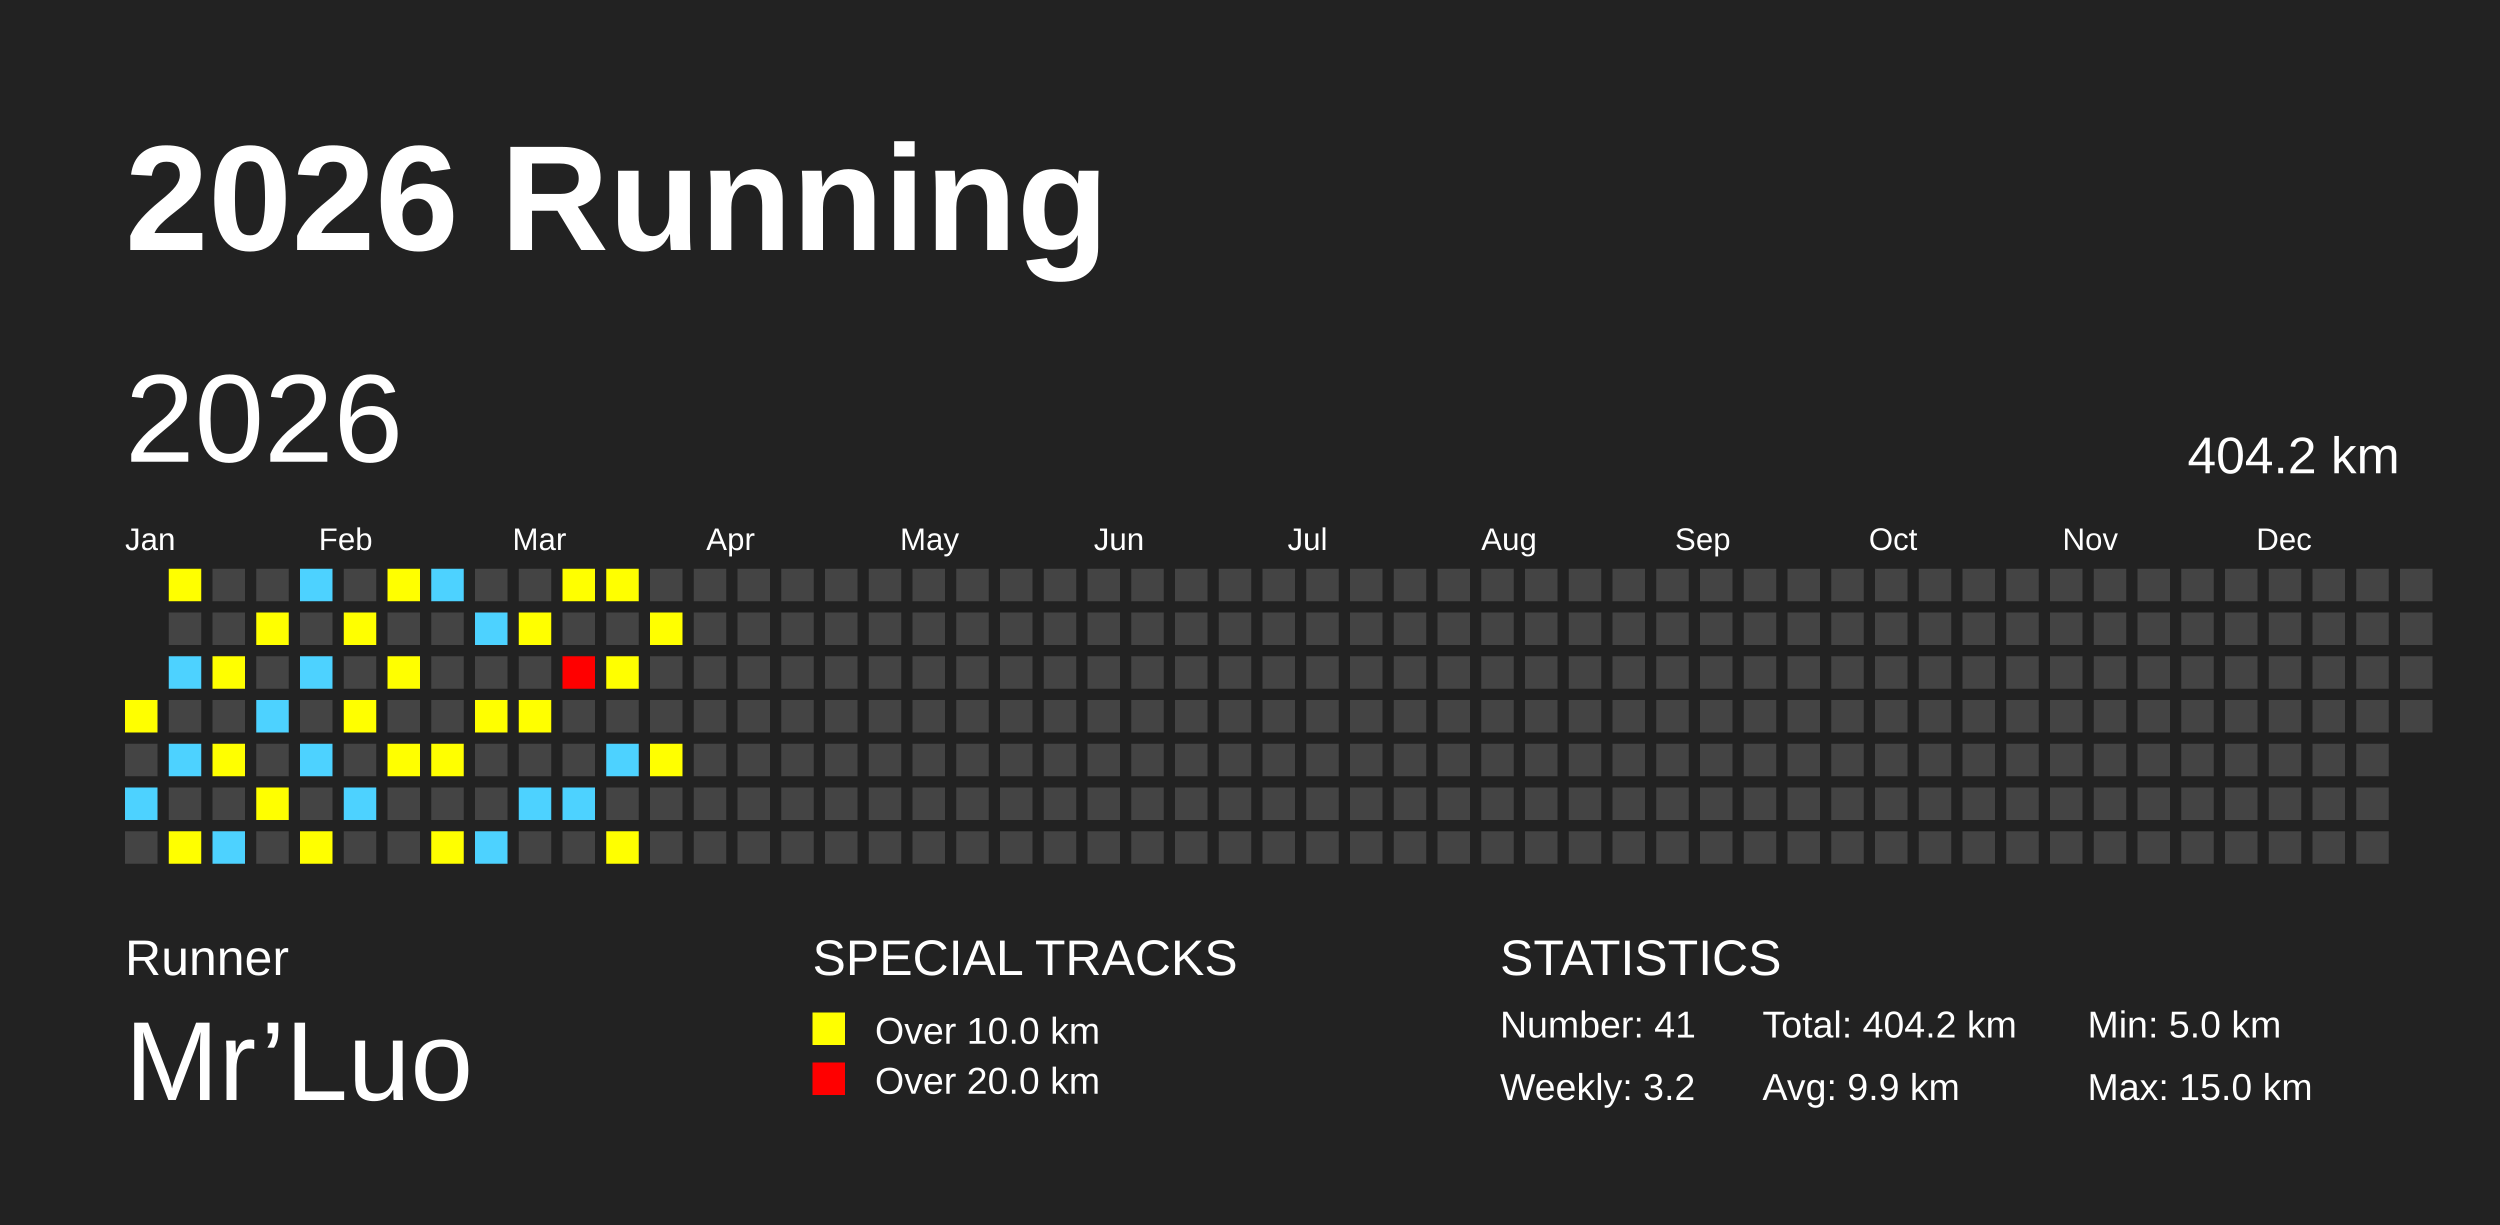
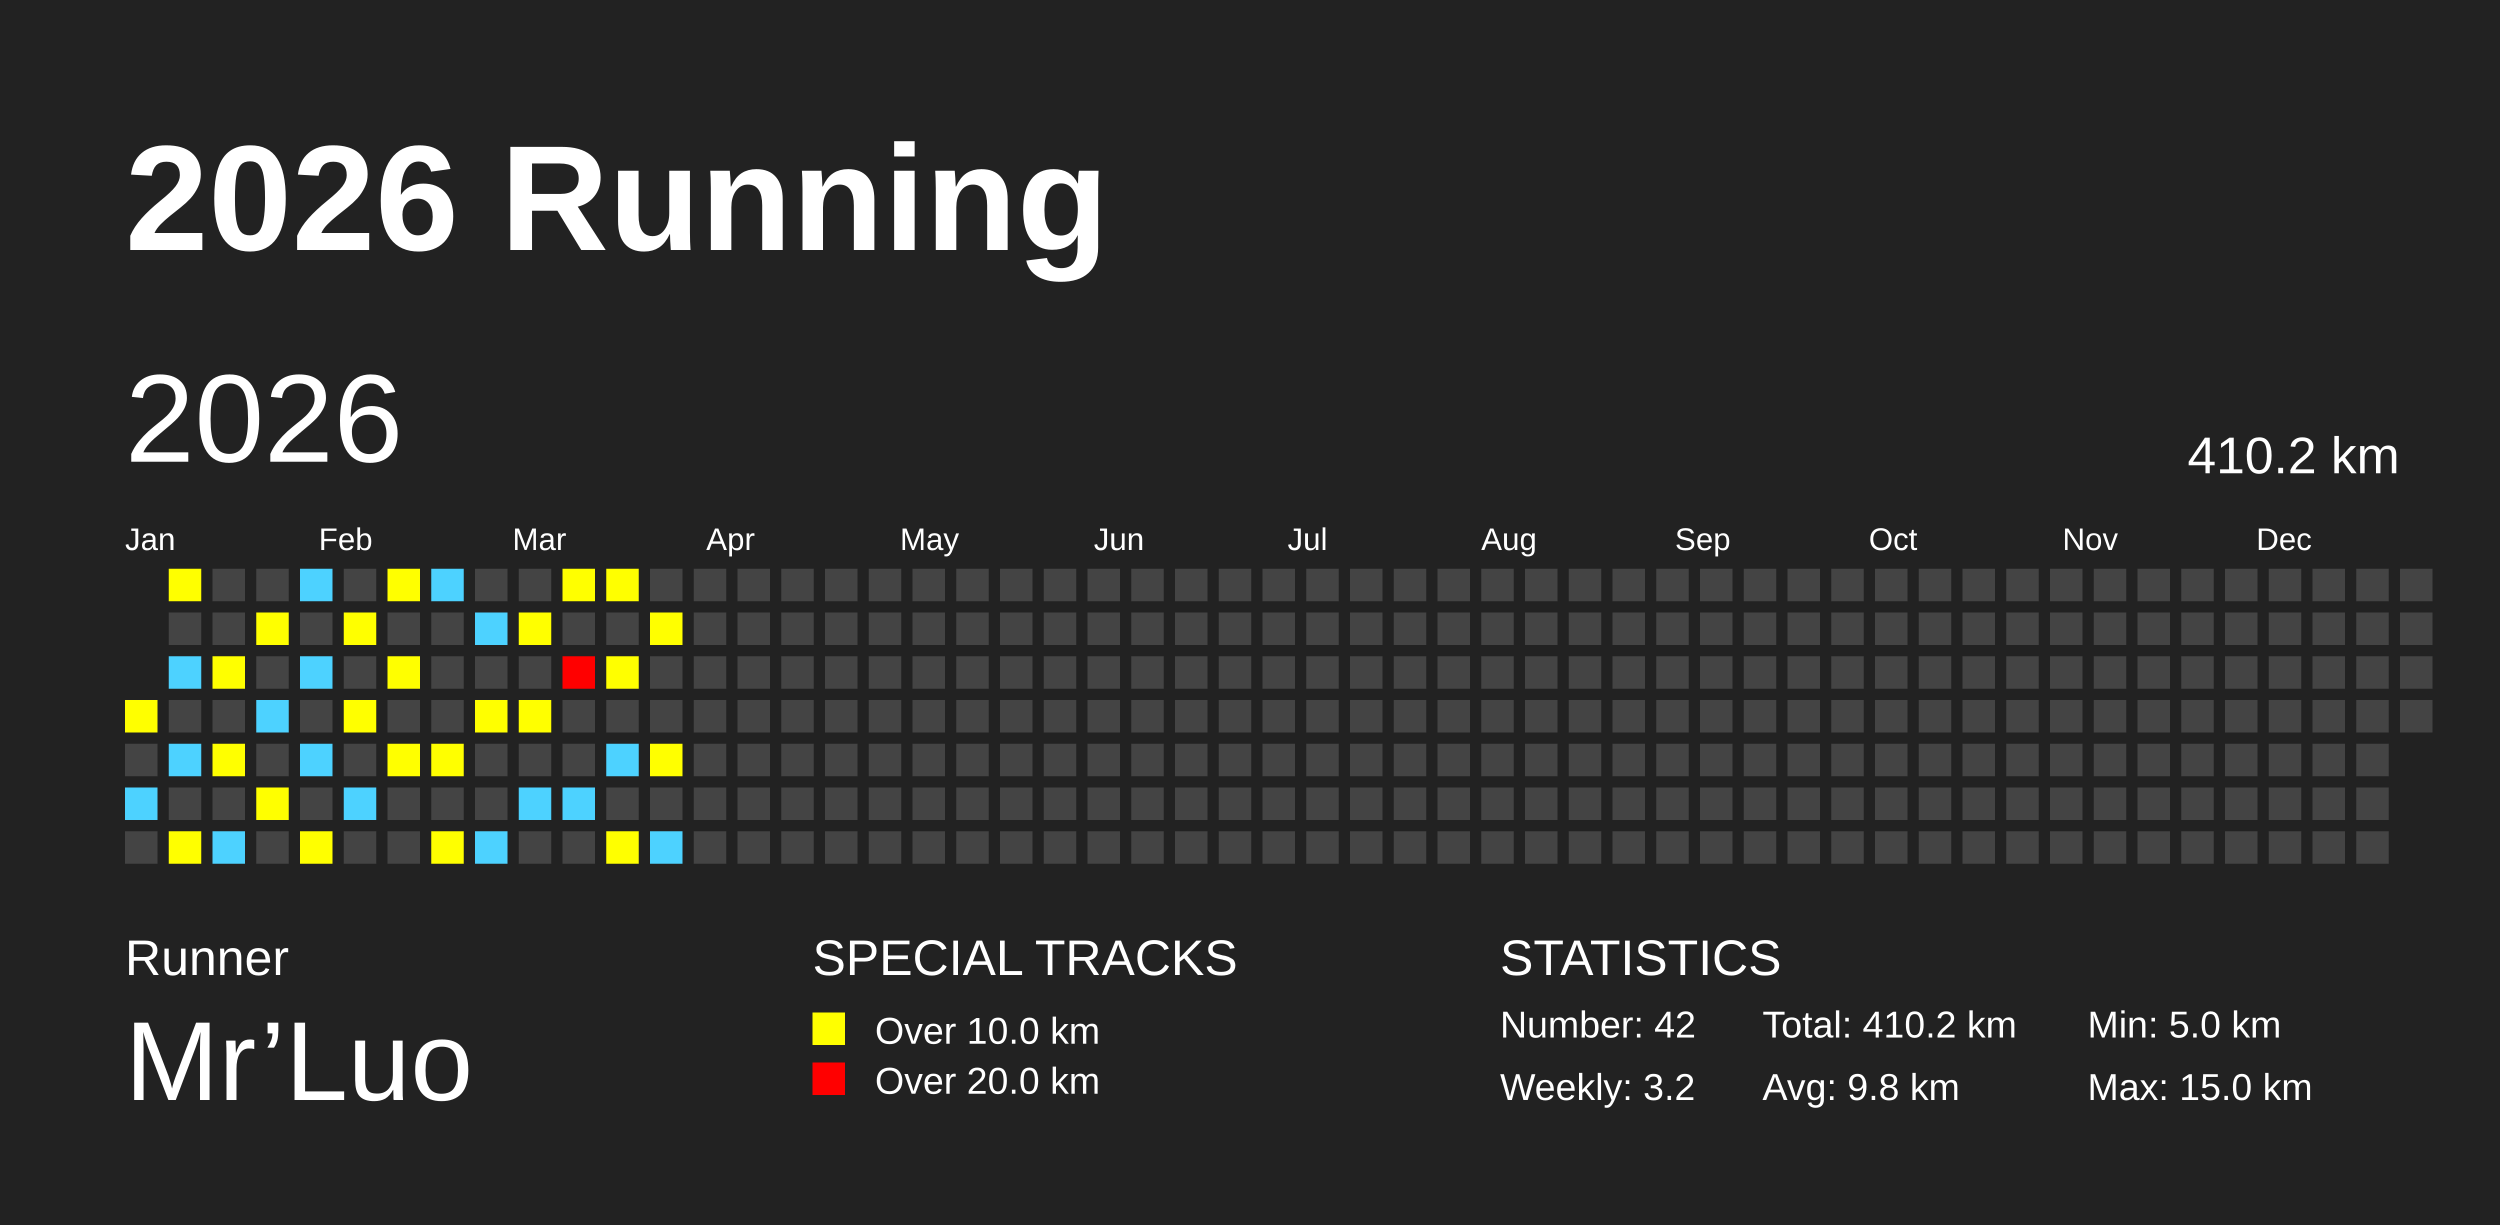
<svg xmlns="http://www.w3.org/2000/svg" baseProfile="full" height="98mm" version="1.1" viewBox="0,0,200,98" width="200mm">
  <defs />
  <rect fill="#222222" height="98" width="200" x="0" y="0" />
  <text fill="#FFFFFF" style="font-size:12px; font-family:Arial; font-weight:bold;" x="10" y="20">2026 Running</text>
  <text fill="#FFFFFF" style="font-size:4px; font-family:Arial" x="10" y="78">Runner</text>
  <text fill="#FFFFFF" style="font-size:9px; font-family:Arial" x="10" y="88">Mr’Luo</text>
  <text fill="#FFFFFF" style="font-size:4px; font-family:Arial" x="65" y="78">SPECIAL TRACKS</text>
  <rect fill="yellow" height="2.6" width="2.6" x="65" y="81" />
  <text fill="#FFFFFF" style="font-size:3px; font-family:Arial" x="70" y="83.5">Over 10.0 km</text>
  <rect fill="red" height="2.6" width="2.6" x="65" y="85" />
  <text fill="#FFFFFF" style="font-size:3px; font-family:Arial" x="70" y="87.5">Over 20.0 km</text>
  <text fill="#FFFFFF" style="font-size:4px; font-family:Arial" x="120" y="78">STATISTICS</text>
-   <text fill="#FFFFFF" style="font-size:3px; font-family:Arial" x="120" y="83">Number: 41</text>
+   <text fill="#FFFFFF" style="font-size:3px; font-family:Arial" x="120" y="83">Number: 42</text>
  <text fill="#FFFFFF" style="font-size:3px; font-family:Arial" x="120" y="88">Weekly: 3.2</text>
-   <text fill="#FFFFFF" style="font-size:3px; font-family:Arial" x="141" y="83">Total: 404.2 km</text>
-   <text fill="#FFFFFF" style="font-size:3px; font-family:Arial" x="141" y="88">Avg: 9.9 km</text>
+   <text fill="#FFFFFF" style="font-size:3px; font-family:Arial" x="141" y="83">Total: 410.2 km</text>
+   <text fill="#FFFFFF" style="font-size:3px; font-family:Arial" x="141" y="88">Avg: 9.8 km</text>
  <text fill="#FFFFFF" style="font-size:3px; font-family:Arial" x="167" y="83">Min: 5.0 km</text>
  <text fill="#FFFFFF" style="font-size:3px; font-family:Arial" x="167" y="88">Max: 15.0 km</text>
  <text dominant-baseline="hanging" fill="#FFFFFF" style="font-size:10.0px; font-family:Arial;" x="10" y="30">2026</text>
-   <text dominant-baseline="hanging" fill="#FFFFFF" style="font-size:4.125px; font-family:Arial;" x="175" y="35">404.2 km</text>
+   <text dominant-baseline="hanging" fill="#FFFFFF" style="font-size:4.125px; font-family:Arial;" x="175" y="35">410.2 km</text>
  <text fill="#FFFFFF" style="font-size:2.5px; font-family:Arial" x="10.0" y="44">Jan</text>
  <text fill="#FFFFFF" style="font-size:2.5px; font-family:Arial" x="25.5" y="44">Feb</text>
  <text fill="#FFFFFF" style="font-size:2.5px; font-family:Arial" x="41.0" y="44">Mar</text>
  <text fill="#FFFFFF" style="font-size:2.5px; font-family:Arial" x="56.5" y="44">Apr</text>
  <text fill="#FFFFFF" style="font-size:2.5px; font-family:Arial" x="72.0" y="44">May</text>
  <text fill="#FFFFFF" style="font-size:2.5px; font-family:Arial" x="87.5" y="44">Jun</text>
  <text fill="#FFFFFF" style="font-size:2.5px; font-family:Arial" x="103.0" y="44">Jul</text>
  <text fill="#FFFFFF" style="font-size:2.5px; font-family:Arial" x="118.5" y="44">Aug</text>
  <text fill="#FFFFFF" style="font-size:2.5px; font-family:Arial" x="134.0" y="44">Sep</text>
  <text fill="#FFFFFF" style="font-size:2.5px; font-family:Arial" x="149.5" y="44">Oct</text>
  <text fill="#FFFFFF" style="font-size:2.5px; font-family:Arial" x="165.0" y="44">Nov</text>
  <text fill="#FFFFFF" style="font-size:2.5px; font-family:Arial" x="180.5" y="44">Dec</text>
  <rect fill="yellow" height="2.6" width="2.6" x="10.0" y="56.0" />
  <rect fill="#444444" height="2.6" width="2.6" x="10.0" y="59.5" />
  <rect fill="#4DD2FF" height="2.6" width="2.6" x="10.0" y="63.0" />
  <rect fill="#444444" height="2.6" width="2.6" x="10.0" y="66.5" />
  <rect fill="yellow" height="2.6" width="2.6" x="13.5" y="45.5" />
  <rect fill="#444444" height="2.6" width="2.6" x="13.5" y="49.0" />
  <rect fill="#4DD2FF" height="2.6" width="2.6" x="13.5" y="52.5" />
  <rect fill="#444444" height="2.6" width="2.6" x="13.5" y="56.0" />
  <rect fill="#4DD2FF" height="2.6" width="2.6" x="13.5" y="59.5" />
  <rect fill="#444444" height="2.6" width="2.6" x="13.5" y="63.0" />
  <rect fill="yellow" height="2.6" width="2.6" x="13.5" y="66.5" />
  <rect fill="#444444" height="2.6" width="2.6" x="17.0" y="45.5" />
  <rect fill="#444444" height="2.6" width="2.6" x="17.0" y="49.0" />
  <rect fill="yellow" height="2.6" width="2.6" x="17.0" y="52.5" />
  <rect fill="#444444" height="2.6" width="2.6" x="17.0" y="56.0" />
  <rect fill="yellow" height="2.6" width="2.6" x="17.0" y="59.5" />
  <rect fill="#444444" height="2.6" width="2.6" x="17.0" y="63.0" />
  <rect fill="#4DD2FF" height="2.6" width="2.6" x="17.0" y="66.5" />
  <rect fill="#444444" height="2.6" width="2.6" x="20.5" y="45.5" />
  <rect fill="yellow" height="2.6" width="2.6" x="20.5" y="49.0" />
  <rect fill="#444444" height="2.6" width="2.6" x="20.5" y="52.5" />
  <rect fill="#4DD2FF" height="2.6" width="2.6" x="20.5" y="56.0" />
  <rect fill="#444444" height="2.6" width="2.6" x="20.5" y="59.5" />
  <rect fill="yellow" height="2.6" width="2.6" x="20.5" y="63.0" />
  <rect fill="#444444" height="2.6" width="2.6" x="20.5" y="66.5" />
  <rect fill="#4DD2FF" height="2.6" width="2.6" x="24.0" y="45.5" />
  <rect fill="#444444" height="2.6" width="2.6" x="24.0" y="49.0" />
  <rect fill="#4DD2FF" height="2.6" width="2.6" x="24.0" y="52.5" />
  <rect fill="#444444" height="2.6" width="2.6" x="24.0" y="56.0" />
  <rect fill="#4DD2FF" height="2.6" width="2.6" x="24.0" y="59.5" />
  <rect fill="#444444" height="2.6" width="2.6" x="24.0" y="63.0" />
  <rect fill="yellow" height="2.6" width="2.6" x="24.0" y="66.5" />
  <rect fill="#444444" height="2.6" width="2.6" x="27.5" y="45.5" />
  <rect fill="yellow" height="2.6" width="2.6" x="27.5" y="49.0" />
  <rect fill="#444444" height="2.6" width="2.6" x="27.5" y="52.5" />
  <rect fill="yellow" height="2.6" width="2.6" x="27.5" y="56.0" />
  <rect fill="#444444" height="2.6" width="2.6" x="27.5" y="59.5" />
  <rect fill="#4DD2FF" height="2.6" width="2.6" x="27.5" y="63.0" />
  <rect fill="#444444" height="2.6" width="2.6" x="27.5" y="66.5" />
  <rect fill="yellow" height="2.6" width="2.6" x="31.0" y="45.5" />
  <rect fill="#444444" height="2.6" width="2.6" x="31.0" y="49.0" />
  <rect fill="yellow" height="2.6" width="2.6" x="31.0" y="52.5" />
  <rect fill="#444444" height="2.6" width="2.6" x="31.0" y="56.0" />
  <rect fill="yellow" height="2.6" width="2.6" x="31.0" y="59.5" />
  <rect fill="#444444" height="2.6" width="2.6" x="31.0" y="63.0" />
  <rect fill="#444444" height="2.6" width="2.6" x="31.0" y="66.5" />
  <rect fill="#4DD2FF" height="2.6" width="2.6" x="34.5" y="45.5" />
  <rect fill="#444444" height="2.6" width="2.6" x="34.5" y="49.0" />
  <rect fill="#444444" height="2.6" width="2.6" x="34.5" y="52.5" />
  <rect fill="#444444" height="2.6" width="2.6" x="34.5" y="56.0" />
  <rect fill="yellow" height="2.6" width="2.6" x="34.5" y="59.5" />
  <rect fill="#444444" height="2.6" width="2.6" x="34.5" y="63.0" />
  <rect fill="yellow" height="2.6" width="2.6" x="34.5" y="66.5" />
  <rect fill="#444444" height="2.6" width="2.6" x="38.0" y="45.5" />
  <rect fill="#4DD2FF" height="2.6" width="2.6" x="38.0" y="49.0" />
  <rect fill="#444444" height="2.6" width="2.6" x="38.0" y="52.5" />
  <rect fill="yellow" height="2.6" width="2.6" x="38.0" y="56.0" />
  <rect fill="#444444" height="2.6" width="2.6" x="38.0" y="59.5" />
  <rect fill="#444444" height="2.6" width="2.6" x="38.0" y="63.0" />
  <rect fill="#4DD2FF" height="2.6" width="2.6" x="38.0" y="66.5" />
  <rect fill="#444444" height="2.6" width="2.6" x="41.5" y="45.5" />
  <rect fill="yellow" height="2.6" width="2.6" x="41.5" y="49.0" />
  <rect fill="#444444" height="2.6" width="2.6" x="41.5" y="52.5" />
  <rect fill="yellow" height="2.6" width="2.6" x="41.5" y="56.0" />
  <rect fill="#444444" height="2.6" width="2.6" x="41.5" y="59.5" />
  <rect fill="#4DD2FF" height="2.6" width="2.6" x="41.5" y="63.0" />
  <rect fill="#444444" height="2.6" width="2.6" x="41.5" y="66.5" />
  <rect fill="yellow" height="2.6" width="2.6" x="45.0" y="45.5" />
  <rect fill="#444444" height="2.6" width="2.6" x="45.0" y="49.0" />
  <rect fill="red" height="2.6" width="2.6" x="45.0" y="52.5" />
  <rect fill="#444444" height="2.6" width="2.6" x="45.0" y="56.0" />
  <rect fill="#444444" height="2.6" width="2.6" x="45.0" y="59.5" />
  <rect fill="#4DD2FF" height="2.6" width="2.6" x="45.0" y="63.0" />
  <rect fill="#444444" height="2.6" width="2.6" x="45.0" y="66.5" />
  <rect fill="yellow" height="2.6" width="2.6" x="48.5" y="45.5" />
  <rect fill="#444444" height="2.6" width="2.6" x="48.5" y="49.0" />
  <rect fill="yellow" height="2.6" width="2.6" x="48.5" y="52.5" />
  <rect fill="#444444" height="2.6" width="2.6" x="48.5" y="56.0" />
  <rect fill="#4DD2FF" height="2.6" width="2.6" x="48.5" y="59.5" />
  <rect fill="#444444" height="2.6" width="2.6" x="48.5" y="63.0" />
  <rect fill="yellow" height="2.6" width="2.6" x="48.5" y="66.5" />
  <rect fill="#444444" height="2.6" width="2.6" x="52.0" y="45.5" />
  <rect fill="yellow" height="2.6" width="2.6" x="52.0" y="49.0" />
  <rect fill="#444444" height="2.6" width="2.6" x="52.0" y="52.5" />
  <rect fill="#444444" height="2.6" width="2.6" x="52.0" y="56.0" />
  <rect fill="yellow" height="2.6" width="2.6" x="52.0" y="59.5" />
  <rect fill="#444444" height="2.6" width="2.6" x="52.0" y="63.0" />
-   <rect fill="#444444" height="2.6" width="2.6" x="52.0" y="66.5" />
+   <rect fill="#4DD2FF" height="2.6" width="2.6" x="52.0" y="66.5" />
  <rect fill="#444444" height="2.6" width="2.6" x="55.5" y="45.5" />
  <rect fill="#444444" height="2.6" width="2.6" x="55.5" y="49.0" />
  <rect fill="#444444" height="2.6" width="2.6" x="55.5" y="52.5" />
  <rect fill="#444444" height="2.6" width="2.6" x="55.5" y="56.0" />
  <rect fill="#444444" height="2.6" width="2.6" x="55.5" y="59.5" />
  <rect fill="#444444" height="2.6" width="2.6" x="55.5" y="63.0" />
  <rect fill="#444444" height="2.6" width="2.6" x="55.5" y="66.5" />
  <rect fill="#444444" height="2.6" width="2.6" x="59.0" y="45.5" />
  <rect fill="#444444" height="2.6" width="2.6" x="59.0" y="49.0" />
  <rect fill="#444444" height="2.6" width="2.6" x="59.0" y="52.5" />
  <rect fill="#444444" height="2.6" width="2.6" x="59.0" y="56.0" />
  <rect fill="#444444" height="2.6" width="2.6" x="59.0" y="59.5" />
  <rect fill="#444444" height="2.6" width="2.6" x="59.0" y="63.0" />
  <rect fill="#444444" height="2.6" width="2.6" x="59.0" y="66.5" />
  <rect fill="#444444" height="2.6" width="2.6" x="62.5" y="45.5" />
  <rect fill="#444444" height="2.6" width="2.6" x="62.5" y="49.0" />
  <rect fill="#444444" height="2.6" width="2.6" x="62.5" y="52.5" />
  <rect fill="#444444" height="2.6" width="2.6" x="62.5" y="56.0" />
  <rect fill="#444444" height="2.6" width="2.6" x="62.5" y="59.5" />
  <rect fill="#444444" height="2.6" width="2.6" x="62.5" y="63.0" />
  <rect fill="#444444" height="2.6" width="2.6" x="62.5" y="66.5" />
  <rect fill="#444444" height="2.6" width="2.6" x="66.0" y="45.5" />
  <rect fill="#444444" height="2.6" width="2.6" x="66.0" y="49.0" />
  <rect fill="#444444" height="2.6" width="2.6" x="66.0" y="52.5" />
  <rect fill="#444444" height="2.6" width="2.6" x="66.0" y="56.0" />
  <rect fill="#444444" height="2.6" width="2.6" x="66.0" y="59.5" />
  <rect fill="#444444" height="2.6" width="2.6" x="66.0" y="63.0" />
  <rect fill="#444444" height="2.6" width="2.6" x="66.0" y="66.5" />
  <rect fill="#444444" height="2.6" width="2.6" x="69.5" y="45.5" />
  <rect fill="#444444" height="2.6" width="2.6" x="69.5" y="49.0" />
  <rect fill="#444444" height="2.6" width="2.6" x="69.5" y="52.5" />
  <rect fill="#444444" height="2.6" width="2.6" x="69.5" y="56.0" />
  <rect fill="#444444" height="2.6" width="2.6" x="69.5" y="59.5" />
  <rect fill="#444444" height="2.6" width="2.6" x="69.5" y="63.0" />
  <rect fill="#444444" height="2.6" width="2.6" x="69.5" y="66.5" />
  <rect fill="#444444" height="2.6" width="2.6" x="73.0" y="45.5" />
  <rect fill="#444444" height="2.6" width="2.6" x="73.0" y="49.0" />
  <rect fill="#444444" height="2.6" width="2.6" x="73.0" y="52.5" />
  <rect fill="#444444" height="2.6" width="2.6" x="73.0" y="56.0" />
  <rect fill="#444444" height="2.6" width="2.6" x="73.0" y="59.5" />
  <rect fill="#444444" height="2.6" width="2.6" x="73.0" y="63.0" />
  <rect fill="#444444" height="2.6" width="2.6" x="73.0" y="66.5" />
  <rect fill="#444444" height="2.6" width="2.6" x="76.5" y="45.5" />
  <rect fill="#444444" height="2.6" width="2.6" x="76.5" y="49.0" />
  <rect fill="#444444" height="2.6" width="2.6" x="76.5" y="52.5" />
  <rect fill="#444444" height="2.6" width="2.6" x="76.5" y="56.0" />
  <rect fill="#444444" height="2.6" width="2.6" x="76.5" y="59.5" />
  <rect fill="#444444" height="2.6" width="2.6" x="76.5" y="63.0" />
  <rect fill="#444444" height="2.6" width="2.6" x="76.5" y="66.5" />
  <rect fill="#444444" height="2.6" width="2.6" x="80.0" y="45.5" />
  <rect fill="#444444" height="2.6" width="2.6" x="80.0" y="49.0" />
  <rect fill="#444444" height="2.6" width="2.6" x="80.0" y="52.5" />
  <rect fill="#444444" height="2.6" width="2.6" x="80.0" y="56.0" />
  <rect fill="#444444" height="2.6" width="2.6" x="80.0" y="59.5" />
  <rect fill="#444444" height="2.6" width="2.6" x="80.0" y="63.0" />
  <rect fill="#444444" height="2.6" width="2.6" x="80.0" y="66.5" />
  <rect fill="#444444" height="2.6" width="2.6" x="83.5" y="45.5" />
  <rect fill="#444444" height="2.6" width="2.6" x="83.5" y="49.0" />
  <rect fill="#444444" height="2.6" width="2.6" x="83.5" y="52.5" />
  <rect fill="#444444" height="2.6" width="2.6" x="83.5" y="56.0" />
  <rect fill="#444444" height="2.6" width="2.6" x="83.5" y="59.5" />
  <rect fill="#444444" height="2.6" width="2.6" x="83.5" y="63.0" />
  <rect fill="#444444" height="2.6" width="2.6" x="83.5" y="66.5" />
  <rect fill="#444444" height="2.6" width="2.6" x="87.0" y="45.5" />
  <rect fill="#444444" height="2.6" width="2.6" x="87.0" y="49.0" />
  <rect fill="#444444" height="2.6" width="2.6" x="87.0" y="52.5" />
  <rect fill="#444444" height="2.6" width="2.6" x="87.0" y="56.0" />
  <rect fill="#444444" height="2.6" width="2.6" x="87.0" y="59.5" />
  <rect fill="#444444" height="2.6" width="2.6" x="87.0" y="63.0" />
  <rect fill="#444444" height="2.6" width="2.6" x="87.0" y="66.5" />
  <rect fill="#444444" height="2.6" width="2.6" x="90.5" y="45.5" />
  <rect fill="#444444" height="2.6" width="2.6" x="90.5" y="49.0" />
  <rect fill="#444444" height="2.6" width="2.6" x="90.5" y="52.5" />
  <rect fill="#444444" height="2.6" width="2.6" x="90.5" y="56.0" />
  <rect fill="#444444" height="2.6" width="2.6" x="90.5" y="59.5" />
  <rect fill="#444444" height="2.6" width="2.6" x="90.5" y="63.0" />
  <rect fill="#444444" height="2.6" width="2.6" x="90.5" y="66.5" />
  <rect fill="#444444" height="2.6" width="2.6" x="94.0" y="45.5" />
  <rect fill="#444444" height="2.6" width="2.6" x="94.0" y="49.0" />
  <rect fill="#444444" height="2.6" width="2.6" x="94.0" y="52.5" />
  <rect fill="#444444" height="2.6" width="2.6" x="94.0" y="56.0" />
  <rect fill="#444444" height="2.6" width="2.6" x="94.0" y="59.5" />
  <rect fill="#444444" height="2.6" width="2.6" x="94.0" y="63.0" />
  <rect fill="#444444" height="2.6" width="2.6" x="94.0" y="66.5" />
  <rect fill="#444444" height="2.6" width="2.6" x="97.5" y="45.5" />
  <rect fill="#444444" height="2.6" width="2.6" x="97.5" y="49.0" />
  <rect fill="#444444" height="2.6" width="2.6" x="97.5" y="52.5" />
  <rect fill="#444444" height="2.6" width="2.6" x="97.5" y="56.0" />
  <rect fill="#444444" height="2.6" width="2.6" x="97.5" y="59.5" />
  <rect fill="#444444" height="2.6" width="2.6" x="97.5" y="63.0" />
  <rect fill="#444444" height="2.6" width="2.6" x="97.5" y="66.5" />
  <rect fill="#444444" height="2.6" width="2.6" x="101.0" y="45.5" />
  <rect fill="#444444" height="2.6" width="2.6" x="101.0" y="49.0" />
  <rect fill="#444444" height="2.6" width="2.6" x="101.0" y="52.5" />
  <rect fill="#444444" height="2.6" width="2.6" x="101.0" y="56.0" />
  <rect fill="#444444" height="2.6" width="2.6" x="101.0" y="59.5" />
  <rect fill="#444444" height="2.6" width="2.6" x="101.0" y="63.0" />
  <rect fill="#444444" height="2.6" width="2.6" x="101.0" y="66.5" />
  <rect fill="#444444" height="2.6" width="2.6" x="104.5" y="45.5" />
  <rect fill="#444444" height="2.6" width="2.6" x="104.5" y="49.0" />
  <rect fill="#444444" height="2.6" width="2.6" x="104.5" y="52.5" />
  <rect fill="#444444" height="2.6" width="2.6" x="104.5" y="56.0" />
  <rect fill="#444444" height="2.6" width="2.6" x="104.5" y="59.5" />
  <rect fill="#444444" height="2.6" width="2.6" x="104.5" y="63.0" />
  <rect fill="#444444" height="2.6" width="2.6" x="104.5" y="66.5" />
  <rect fill="#444444" height="2.6" width="2.6" x="108.0" y="45.5" />
  <rect fill="#444444" height="2.6" width="2.6" x="108.0" y="49.0" />
  <rect fill="#444444" height="2.6" width="2.6" x="108.0" y="52.5" />
  <rect fill="#444444" height="2.6" width="2.6" x="108.0" y="56.0" />
  <rect fill="#444444" height="2.6" width="2.6" x="108.0" y="59.5" />
  <rect fill="#444444" height="2.6" width="2.6" x="108.0" y="63.0" />
  <rect fill="#444444" height="2.6" width="2.6" x="108.0" y="66.5" />
  <rect fill="#444444" height="2.6" width="2.6" x="111.5" y="45.5" />
  <rect fill="#444444" height="2.6" width="2.6" x="111.5" y="49.0" />
  <rect fill="#444444" height="2.6" width="2.6" x="111.5" y="52.5" />
  <rect fill="#444444" height="2.6" width="2.6" x="111.5" y="56.0" />
  <rect fill="#444444" height="2.6" width="2.6" x="111.5" y="59.5" />
  <rect fill="#444444" height="2.6" width="2.6" x="111.5" y="63.0" />
  <rect fill="#444444" height="2.6" width="2.6" x="111.5" y="66.5" />
  <rect fill="#444444" height="2.6" width="2.6" x="115.0" y="45.5" />
  <rect fill="#444444" height="2.6" width="2.6" x="115.0" y="49.0" />
  <rect fill="#444444" height="2.6" width="2.6" x="115.0" y="52.5" />
  <rect fill="#444444" height="2.6" width="2.6" x="115.0" y="56.0" />
  <rect fill="#444444" height="2.6" width="2.6" x="115.0" y="59.5" />
  <rect fill="#444444" height="2.6" width="2.6" x="115.0" y="63.0" />
  <rect fill="#444444" height="2.6" width="2.6" x="115.0" y="66.5" />
  <rect fill="#444444" height="2.6" width="2.6" x="118.5" y="45.5" />
  <rect fill="#444444" height="2.6" width="2.6" x="118.5" y="49.0" />
  <rect fill="#444444" height="2.6" width="2.6" x="118.5" y="52.5" />
  <rect fill="#444444" height="2.6" width="2.6" x="118.5" y="56.0" />
  <rect fill="#444444" height="2.6" width="2.6" x="118.5" y="59.5" />
  <rect fill="#444444" height="2.6" width="2.6" x="118.5" y="63.0" />
  <rect fill="#444444" height="2.6" width="2.6" x="118.5" y="66.5" />
  <rect fill="#444444" height="2.6" width="2.6" x="122.0" y="45.5" />
  <rect fill="#444444" height="2.6" width="2.6" x="122.0" y="49.0" />
  <rect fill="#444444" height="2.6" width="2.6" x="122.0" y="52.5" />
  <rect fill="#444444" height="2.6" width="2.6" x="122.0" y="56.0" />
  <rect fill="#444444" height="2.6" width="2.6" x="122.0" y="59.5" />
  <rect fill="#444444" height="2.6" width="2.6" x="122.0" y="63.0" />
  <rect fill="#444444" height="2.6" width="2.6" x="122.0" y="66.5" />
  <rect fill="#444444" height="2.6" width="2.6" x="125.5" y="45.5" />
  <rect fill="#444444" height="2.6" width="2.6" x="125.5" y="49.0" />
  <rect fill="#444444" height="2.6" width="2.6" x="125.5" y="52.5" />
  <rect fill="#444444" height="2.6" width="2.6" x="125.5" y="56.0" />
  <rect fill="#444444" height="2.6" width="2.6" x="125.5" y="59.5" />
  <rect fill="#444444" height="2.6" width="2.6" x="125.5" y="63.0" />
  <rect fill="#444444" height="2.6" width="2.6" x="125.5" y="66.5" />
  <rect fill="#444444" height="2.6" width="2.6" x="129.0" y="45.5" />
  <rect fill="#444444" height="2.6" width="2.6" x="129.0" y="49.0" />
  <rect fill="#444444" height="2.6" width="2.6" x="129.0" y="52.5" />
  <rect fill="#444444" height="2.6" width="2.6" x="129.0" y="56.0" />
  <rect fill="#444444" height="2.6" width="2.6" x="129.0" y="59.5" />
  <rect fill="#444444" height="2.6" width="2.6" x="129.0" y="63.0" />
  <rect fill="#444444" height="2.6" width="2.6" x="129.0" y="66.5" />
  <rect fill="#444444" height="2.6" width="2.6" x="132.5" y="45.5" />
  <rect fill="#444444" height="2.6" width="2.6" x="132.5" y="49.0" />
  <rect fill="#444444" height="2.6" width="2.6" x="132.5" y="52.5" />
  <rect fill="#444444" height="2.6" width="2.6" x="132.5" y="56.0" />
  <rect fill="#444444" height="2.6" width="2.6" x="132.5" y="59.5" />
  <rect fill="#444444" height="2.6" width="2.6" x="132.5" y="63.0" />
  <rect fill="#444444" height="2.6" width="2.6" x="132.5" y="66.5" />
  <rect fill="#444444" height="2.6" width="2.6" x="136.0" y="45.5" />
  <rect fill="#444444" height="2.6" width="2.6" x="136.0" y="49.0" />
  <rect fill="#444444" height="2.6" width="2.6" x="136.0" y="52.5" />
  <rect fill="#444444" height="2.6" width="2.6" x="136.0" y="56.0" />
  <rect fill="#444444" height="2.6" width="2.6" x="136.0" y="59.5" />
  <rect fill="#444444" height="2.6" width="2.6" x="136.0" y="63.0" />
  <rect fill="#444444" height="2.6" width="2.6" x="136.0" y="66.5" />
  <rect fill="#444444" height="2.6" width="2.6" x="139.5" y="45.5" />
  <rect fill="#444444" height="2.6" width="2.6" x="139.5" y="49.0" />
  <rect fill="#444444" height="2.6" width="2.6" x="139.5" y="52.5" />
  <rect fill="#444444" height="2.6" width="2.6" x="139.5" y="56.0" />
  <rect fill="#444444" height="2.6" width="2.6" x="139.5" y="59.5" />
  <rect fill="#444444" height="2.6" width="2.6" x="139.5" y="63.0" />
  <rect fill="#444444" height="2.6" width="2.6" x="139.5" y="66.5" />
  <rect fill="#444444" height="2.6" width="2.6" x="143.0" y="45.5" />
  <rect fill="#444444" height="2.6" width="2.6" x="143.0" y="49.0" />
  <rect fill="#444444" height="2.6" width="2.6" x="143.0" y="52.5" />
  <rect fill="#444444" height="2.6" width="2.6" x="143.0" y="56.0" />
  <rect fill="#444444" height="2.6" width="2.6" x="143.0" y="59.5" />
  <rect fill="#444444" height="2.6" width="2.6" x="143.0" y="63.0" />
  <rect fill="#444444" height="2.6" width="2.6" x="143.0" y="66.5" />
  <rect fill="#444444" height="2.6" width="2.6" x="146.5" y="45.5" />
  <rect fill="#444444" height="2.6" width="2.6" x="146.5" y="49.0" />
  <rect fill="#444444" height="2.6" width="2.6" x="146.5" y="52.5" />
  <rect fill="#444444" height="2.6" width="2.6" x="146.5" y="56.0" />
  <rect fill="#444444" height="2.6" width="2.6" x="146.5" y="59.5" />
  <rect fill="#444444" height="2.6" width="2.6" x="146.5" y="63.0" />
  <rect fill="#444444" height="2.6" width="2.6" x="146.5" y="66.5" />
  <rect fill="#444444" height="2.6" width="2.6" x="150.0" y="45.5" />
  <rect fill="#444444" height="2.6" width="2.6" x="150.0" y="49.0" />
  <rect fill="#444444" height="2.6" width="2.6" x="150.0" y="52.5" />
  <rect fill="#444444" height="2.6" width="2.6" x="150.0" y="56.0" />
  <rect fill="#444444" height="2.6" width="2.6" x="150.0" y="59.5" />
  <rect fill="#444444" height="2.6" width="2.6" x="150.0" y="63.0" />
  <rect fill="#444444" height="2.6" width="2.6" x="150.0" y="66.5" />
  <rect fill="#444444" height="2.6" width="2.6" x="153.5" y="45.5" />
  <rect fill="#444444" height="2.6" width="2.6" x="153.5" y="49.0" />
  <rect fill="#444444" height="2.6" width="2.6" x="153.5" y="52.5" />
  <rect fill="#444444" height="2.6" width="2.6" x="153.5" y="56.0" />
  <rect fill="#444444" height="2.6" width="2.6" x="153.5" y="59.5" />
  <rect fill="#444444" height="2.6" width="2.6" x="153.5" y="63.0" />
  <rect fill="#444444" height="2.6" width="2.6" x="153.5" y="66.5" />
  <rect fill="#444444" height="2.6" width="2.6" x="157.0" y="45.5" />
  <rect fill="#444444" height="2.6" width="2.6" x="157.0" y="49.0" />
  <rect fill="#444444" height="2.6" width="2.6" x="157.0" y="52.5" />
  <rect fill="#444444" height="2.6" width="2.6" x="157.0" y="56.0" />
  <rect fill="#444444" height="2.6" width="2.6" x="157.0" y="59.5" />
  <rect fill="#444444" height="2.6" width="2.6" x="157.0" y="63.0" />
  <rect fill="#444444" height="2.6" width="2.6" x="157.0" y="66.5" />
  <rect fill="#444444" height="2.6" width="2.6" x="160.5" y="45.5" />
  <rect fill="#444444" height="2.6" width="2.6" x="160.5" y="49.0" />
  <rect fill="#444444" height="2.6" width="2.6" x="160.5" y="52.5" />
  <rect fill="#444444" height="2.6" width="2.6" x="160.5" y="56.0" />
  <rect fill="#444444" height="2.6" width="2.6" x="160.5" y="59.5" />
  <rect fill="#444444" height="2.6" width="2.6" x="160.5" y="63.0" />
  <rect fill="#444444" height="2.6" width="2.6" x="160.5" y="66.5" />
  <rect fill="#444444" height="2.6" width="2.6" x="164.0" y="45.5" />
  <rect fill="#444444" height="2.6" width="2.6" x="164.0" y="49.0" />
  <rect fill="#444444" height="2.6" width="2.6" x="164.0" y="52.5" />
  <rect fill="#444444" height="2.6" width="2.6" x="164.0" y="56.0" />
  <rect fill="#444444" height="2.6" width="2.6" x="164.0" y="59.5" />
  <rect fill="#444444" height="2.6" width="2.6" x="164.0" y="63.0" />
  <rect fill="#444444" height="2.6" width="2.6" x="164.0" y="66.5" />
  <rect fill="#444444" height="2.6" width="2.6" x="167.5" y="45.5" />
  <rect fill="#444444" height="2.6" width="2.6" x="167.5" y="49.0" />
  <rect fill="#444444" height="2.6" width="2.6" x="167.5" y="52.5" />
  <rect fill="#444444" height="2.6" width="2.6" x="167.5" y="56.0" />
  <rect fill="#444444" height="2.6" width="2.6" x="167.5" y="59.5" />
  <rect fill="#444444" height="2.6" width="2.6" x="167.5" y="63.0" />
  <rect fill="#444444" height="2.6" width="2.6" x="167.5" y="66.5" />
  <rect fill="#444444" height="2.6" width="2.6" x="171.0" y="45.5" />
  <rect fill="#444444" height="2.6" width="2.6" x="171.0" y="49.0" />
  <rect fill="#444444" height="2.6" width="2.6" x="171.0" y="52.5" />
  <rect fill="#444444" height="2.6" width="2.6" x="171.0" y="56.0" />
  <rect fill="#444444" height="2.6" width="2.6" x="171.0" y="59.5" />
  <rect fill="#444444" height="2.6" width="2.6" x="171.0" y="63.0" />
  <rect fill="#444444" height="2.6" width="2.6" x="171.0" y="66.5" />
  <rect fill="#444444" height="2.6" width="2.6" x="174.5" y="45.5" />
  <rect fill="#444444" height="2.6" width="2.6" x="174.5" y="49.0" />
  <rect fill="#444444" height="2.6" width="2.6" x="174.5" y="52.5" />
  <rect fill="#444444" height="2.6" width="2.6" x="174.5" y="56.0" />
  <rect fill="#444444" height="2.6" width="2.6" x="174.5" y="59.5" />
  <rect fill="#444444" height="2.6" width="2.6" x="174.5" y="63.0" />
  <rect fill="#444444" height="2.6" width="2.6" x="174.5" y="66.5" />
  <rect fill="#444444" height="2.6" width="2.6" x="178.0" y="45.5" />
  <rect fill="#444444" height="2.6" width="2.6" x="178.0" y="49.0" />
  <rect fill="#444444" height="2.6" width="2.6" x="178.0" y="52.5" />
  <rect fill="#444444" height="2.6" width="2.6" x="178.0" y="56.0" />
  <rect fill="#444444" height="2.6" width="2.6" x="178.0" y="59.5" />
  <rect fill="#444444" height="2.6" width="2.6" x="178.0" y="63.0" />
  <rect fill="#444444" height="2.6" width="2.6" x="178.0" y="66.5" />
  <rect fill="#444444" height="2.6" width="2.6" x="181.5" y="45.5" />
  <rect fill="#444444" height="2.6" width="2.6" x="181.5" y="49.0" />
  <rect fill="#444444" height="2.6" width="2.6" x="181.5" y="52.5" />
  <rect fill="#444444" height="2.6" width="2.6" x="181.5" y="56.0" />
  <rect fill="#444444" height="2.6" width="2.6" x="181.5" y="59.5" />
  <rect fill="#444444" height="2.6" width="2.6" x="181.5" y="63.0" />
  <rect fill="#444444" height="2.6" width="2.6" x="181.5" y="66.5" />
  <rect fill="#444444" height="2.6" width="2.6" x="185.0" y="45.5" />
  <rect fill="#444444" height="2.6" width="2.6" x="185.0" y="49.0" />
  <rect fill="#444444" height="2.6" width="2.6" x="185.0" y="52.5" />
  <rect fill="#444444" height="2.6" width="2.6" x="185.0" y="56.0" />
  <rect fill="#444444" height="2.6" width="2.6" x="185.0" y="59.5" />
  <rect fill="#444444" height="2.6" width="2.6" x="185.0" y="63.0" />
  <rect fill="#444444" height="2.6" width="2.6" x="185.0" y="66.5" />
  <rect fill="#444444" height="2.6" width="2.6" x="188.5" y="45.5" />
  <rect fill="#444444" height="2.6" width="2.6" x="188.5" y="49.0" />
  <rect fill="#444444" height="2.6" width="2.6" x="188.5" y="52.5" />
  <rect fill="#444444" height="2.6" width="2.6" x="188.5" y="56.0" />
  <rect fill="#444444" height="2.6" width="2.6" x="188.5" y="59.5" />
  <rect fill="#444444" height="2.6" width="2.6" x="188.5" y="63.0" />
  <rect fill="#444444" height="2.6" width="2.6" x="188.5" y="66.5" />
  <rect fill="#444444" height="2.6" width="2.6" x="192.0" y="45.5" />
  <rect fill="#444444" height="2.6" width="2.6" x="192.0" y="49.0" />
  <rect fill="#444444" height="2.6" width="2.6" x="192.0" y="52.5" />
  <rect fill="#444444" height="2.6" width="2.6" x="192.0" y="56.0" />
</svg>
